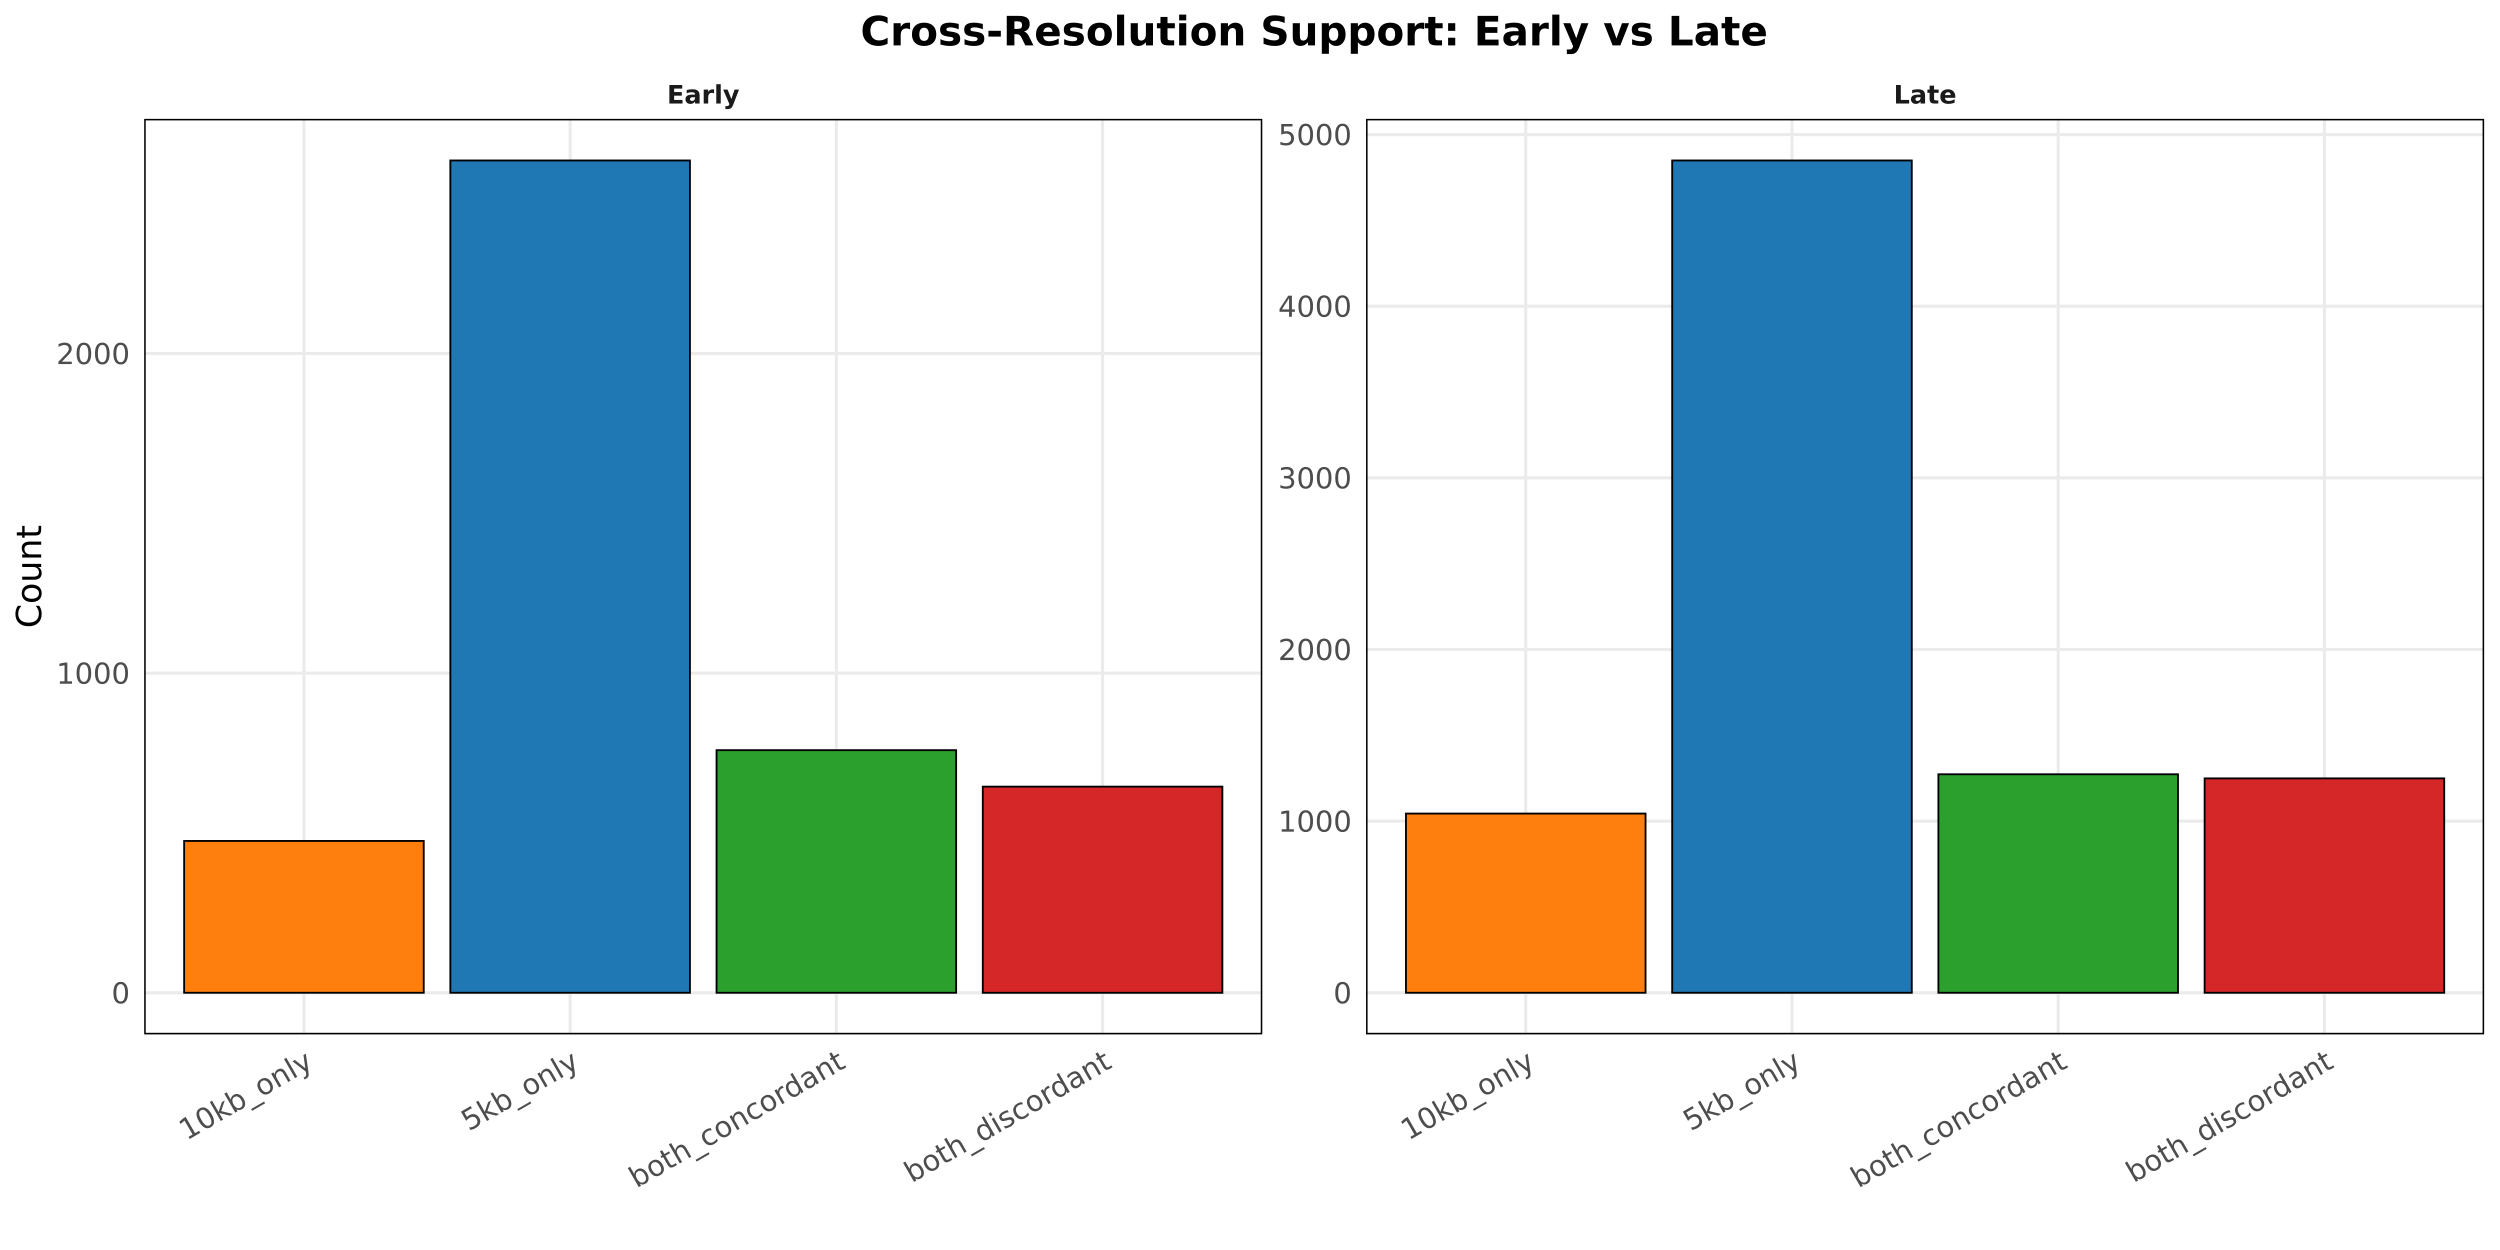
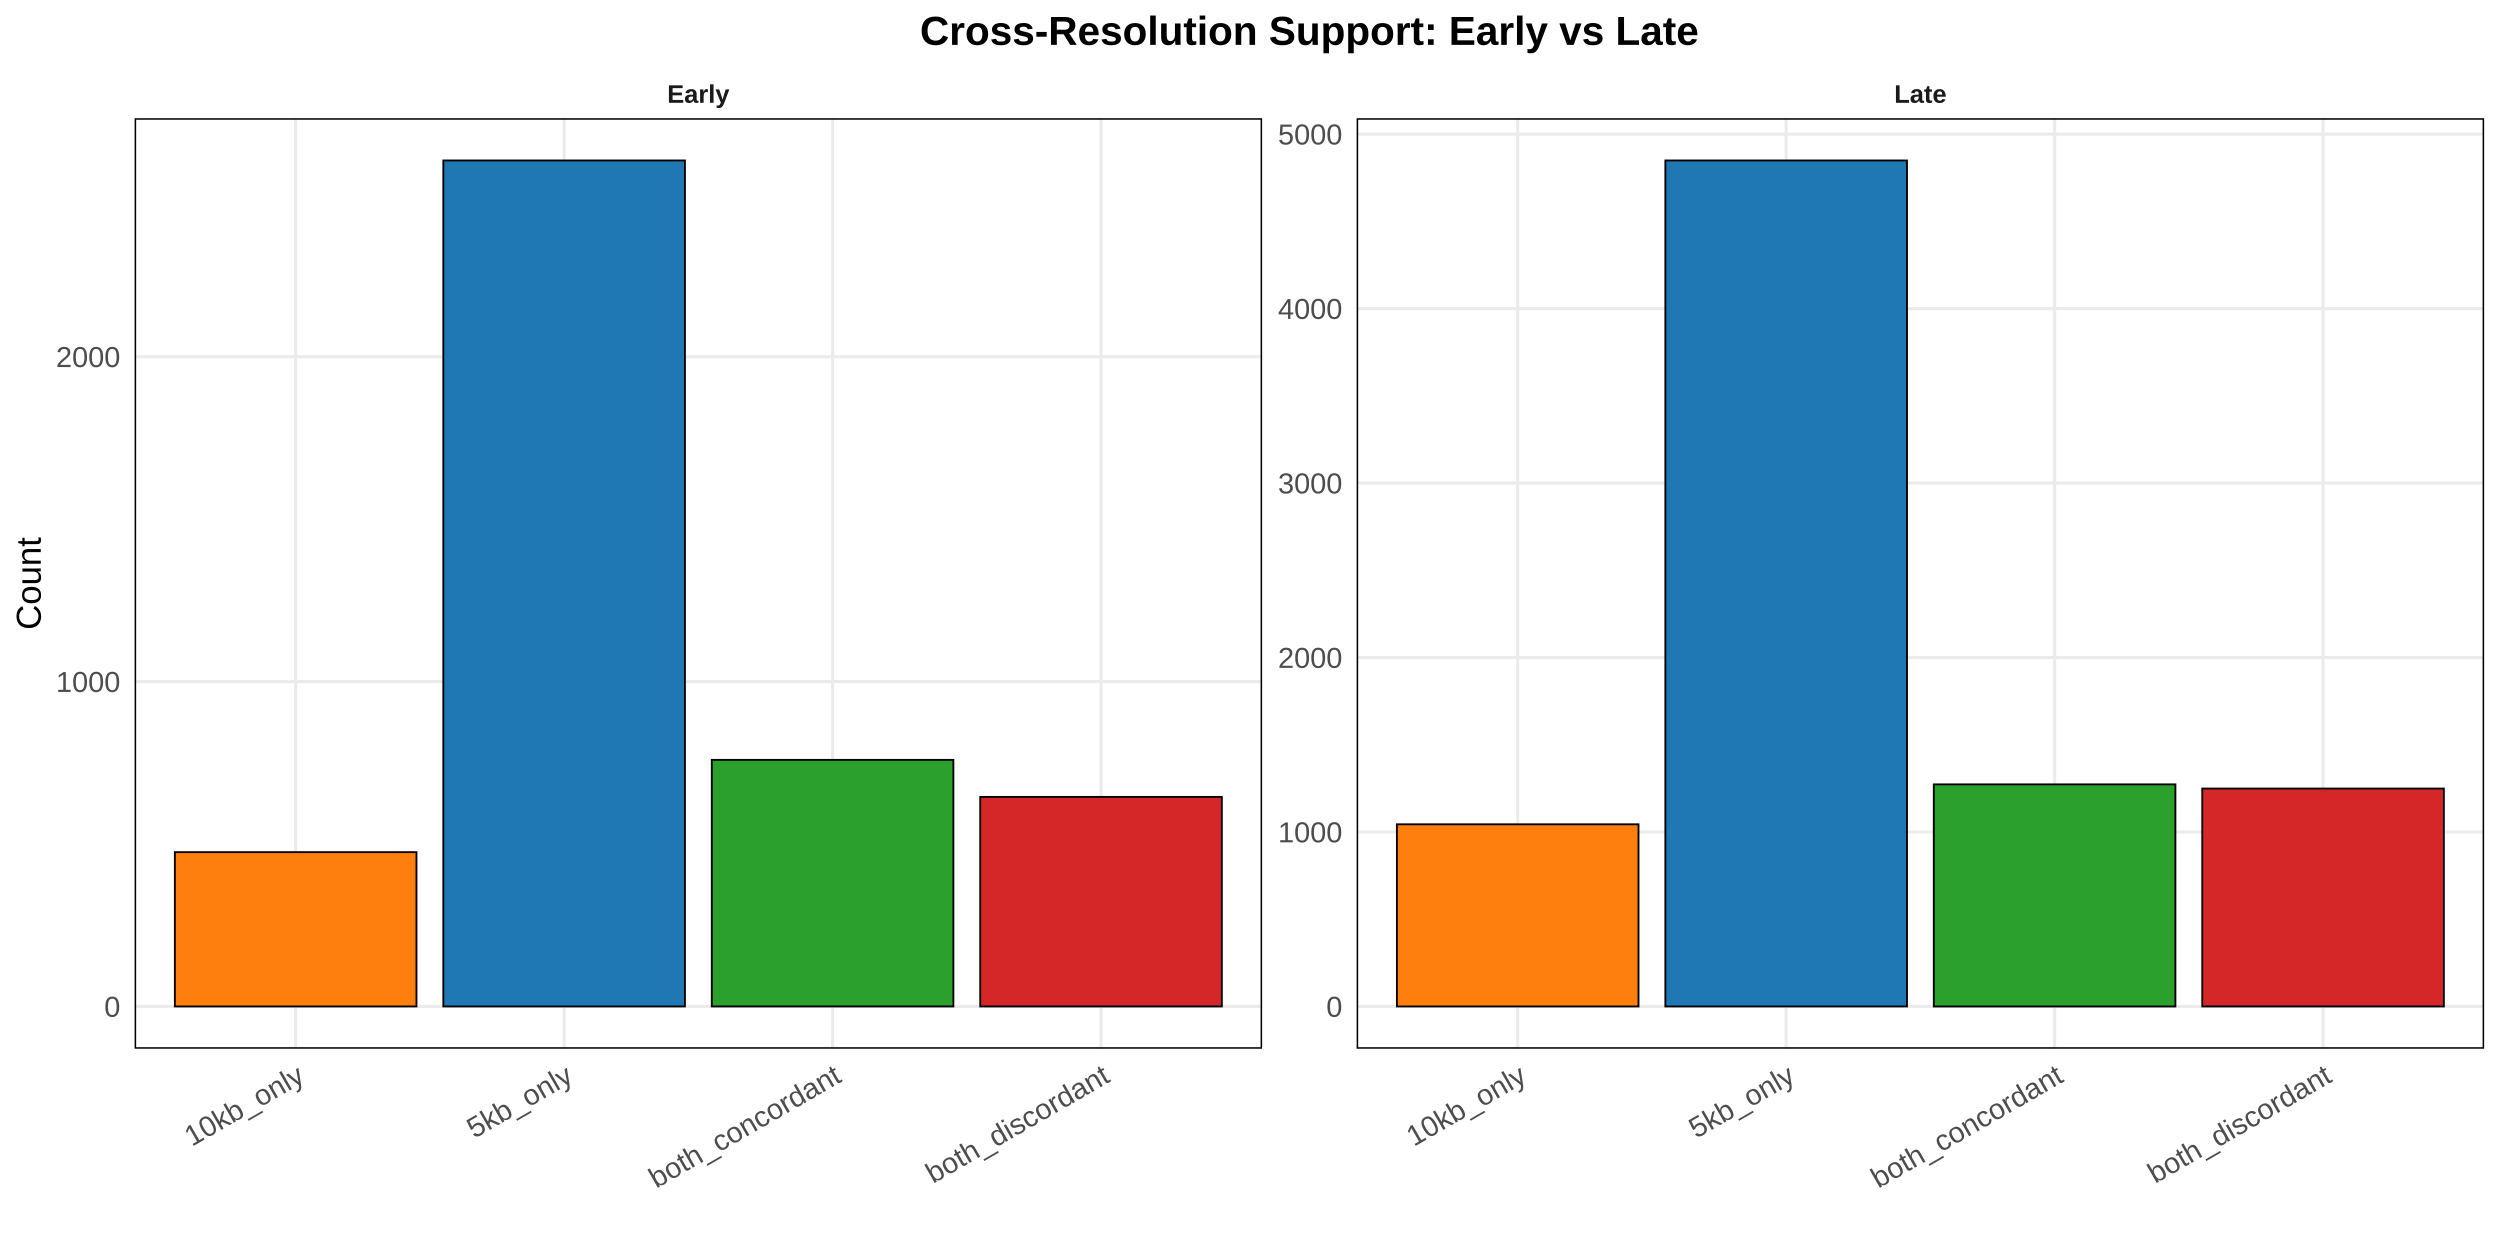
<svg xmlns="http://www.w3.org/2000/svg" width="864.00pt" height="432.00pt" viewBox="0 0 864.00 432.00">
  <g class="svglite">
    <defs>
      <style type="text/css">
    .svglite line, .svglite polyline, .svglite polygon, .svglite path, .svglite rect, .svglite circle {
      fill: none;
      stroke: #000000;
      stroke-linecap: round;
      stroke-linejoin: round;
      stroke-miterlimit: 10.00;
    }
    .svglite text {
      white-space: pre;
    }
    .svglite g.glyphgroup path {
      fill: inherit;
      stroke: none;
    }
  </style>
    </defs>
    <rect width="100%" height="100%" style="stroke: none; fill: #FFFFFF;" />
    <defs>
      <clipPath id="cpMC4wMHw4NjQuMDB8MC4wMHw0MzIuMDA=">
        <rect x="0.00" y="0.00" width="864.00" height="432.00" />
      </clipPath>
    </defs>
    <g clip-path="url(#cpMC4wMHw4NjQuMDB8MC4wMHw0MzIuMDA=)">
      <rect x="-0" y="0" width="864.00" height="432.00" style="stroke-width: 1.07; stroke: none; fill: #FFFFFF;" />
    </g>
    <defs>
-       <clipPath id="cpNDkuODN8NDM2LjI1fDQxLjA4fDM1Ny40OA==">
-         <rect x="49.83" y="41.08" width="386.42" height="316.40" />
+       <clipPath id="cpNDYuNTJ8NDM2LjE5fDQwLjg0fDM2Mi40NQ==">
+         <rect x="46.52" y="40.84" width="389.67" height="321.61" />
      </clipPath>
    </defs>
-     <g clip-path="url(#cpNDkuODN8NDM2LjI1fDQxLjA4fDM1Ny40OA==)">
-       <polyline points="49.83,343.10 436.25,343.10 " style="stroke-width: 1.07; stroke: #EBEBEB; stroke-linecap: butt;" />
-       <polyline points="49.83,232.64 436.25,232.64 " style="stroke-width: 1.07; stroke: #EBEBEB; stroke-linecap: butt;" />
-       <polyline points="49.83,122.18 436.25,122.18 " style="stroke-width: 1.07; stroke: #EBEBEB; stroke-linecap: butt;" />
-       <polyline points="105.04,357.48 105.04,41.08 " style="stroke-width: 1.07; stroke: #EBEBEB; stroke-linecap: butt;" />
-       <polyline points="197.04,357.48 197.04,41.08 " style="stroke-width: 1.07; stroke: #EBEBEB; stroke-linecap: butt;" />
-       <polyline points="289.05,357.48 289.05,41.08 " style="stroke-width: 1.07; stroke: #EBEBEB; stroke-linecap: butt;" />
-       <polyline points="381.05,357.48 381.05,41.08 " style="stroke-width: 1.07; stroke: #EBEBEB; stroke-linecap: butt;" />
-       <rect x="63.64" y="290.63" width="82.80" height="52.47" style="stroke-width: 0.64; stroke-linecap: butt; stroke-linejoin: miter; fill: #FF7F0E;" />
-       <rect x="155.64" y="55.46" width="82.80" height="287.64" style="stroke-width: 0.64; stroke-linecap: butt; stroke-linejoin: miter; fill: #1F77B4;" />
-       <rect x="247.64" y="259.26" width="82.80" height="83.84" style="stroke-width: 0.64; stroke-linecap: butt; stroke-linejoin: miter; fill: #2CA02C;" />
-       <rect x="339.65" y="271.86" width="82.80" height="71.25" style="stroke-width: 0.64; stroke-linecap: butt; stroke-linejoin: miter; fill: #D62728;" />
-       <rect x="49.83" y="41.08" width="386.42" height="316.40" style="stroke-width: 1.07;" />
+     <g clip-path="url(#cpNDYuNTJ8NDM2LjE5fDQwLjg0fDM2Mi40NQ==)">
+       <polyline points="46.52,347.83 436.19,347.83 " style="stroke-width: 1.07; stroke: #EBEBEB; stroke-linecap: butt;" />
+       <polyline points="46.52,235.55 436.19,235.55 " style="stroke-width: 1.07; stroke: #EBEBEB; stroke-linecap: butt;" />
+       <polyline points="46.52,123.28 436.19,123.28 " style="stroke-width: 1.07; stroke: #EBEBEB; stroke-linecap: butt;" />
+       <polyline points="102.18,362.45 102.18,40.84 " style="stroke-width: 1.07; stroke: #EBEBEB; stroke-linecap: butt;" />
+       <polyline points="194.96,362.45 194.96,40.84 " style="stroke-width: 1.07; stroke: #EBEBEB; stroke-linecap: butt;" />
+       <polyline points="287.74,362.45 287.74,40.84 " style="stroke-width: 1.07; stroke: #EBEBEB; stroke-linecap: butt;" />
+       <polyline points="380.52,362.45 380.52,40.84 " style="stroke-width: 1.07; stroke: #EBEBEB; stroke-linecap: butt;" />
+       <rect x="60.43" y="294.50" width="83.50" height="53.33" style="stroke-width: 0.64; stroke-linecap: butt; stroke-linejoin: miter; fill: #FF7F0E;" />
+       <rect x="153.21" y="55.46" width="83.50" height="292.37" style="stroke-width: 0.64; stroke-linecap: butt; stroke-linejoin: miter; fill: #1F77B4;" />
+       <rect x="245.99" y="262.61" width="83.50" height="85.22" style="stroke-width: 0.64; stroke-linecap: butt; stroke-linejoin: miter; fill: #2CA02C;" />
+       <rect x="338.77" y="275.41" width="83.50" height="72.42" style="stroke-width: 0.64; stroke-linecap: butt; stroke-linejoin: miter; fill: #D62728;" />
+       <rect x="46.52" y="40.84" width="389.67" height="321.61" style="stroke-width: 1.07;" />
    </g>
    <g clip-path="url(#cpMC4wMHw4NjQuMDB8MC4wMHw0MzIuMDA=)">
</g>
    <defs>
-       <clipPath id="cpNDcyLjEwfDg1OC41Mnw0MS4wOHwzNTcuNDg=">
-         <rect x="472.10" y="41.08" width="386.42" height="316.40" />
+       <clipPath id="cpNDY4Ljg1fDg1OC41Mnw0MC44NHwzNjIuNDU=">
+         <rect x="468.85" y="40.84" width="389.67" height="321.61" />
      </clipPath>
    </defs>
-     <g clip-path="url(#cpNDcyLjEwfDg1OC41Mnw0MS4wOHwzNTcuNDg=)">
-       <polyline points="472.10,343.10 858.52,343.10 " style="stroke-width: 1.07; stroke: #EBEBEB; stroke-linecap: butt;" />
-       <polyline points="472.10,283.78 858.52,283.78 " style="stroke-width: 1.07; stroke: #EBEBEB; stroke-linecap: butt;" />
-       <polyline points="472.10,224.46 858.52,224.46 " style="stroke-width: 1.07; stroke: #EBEBEB; stroke-linecap: butt;" />
-       <polyline points="472.10,165.14 858.52,165.14 " style="stroke-width: 1.07; stroke: #EBEBEB; stroke-linecap: butt;" />
-       <polyline points="472.10,105.83 858.52,105.83 " style="stroke-width: 1.07; stroke: #EBEBEB; stroke-linecap: butt;" />
-       <polyline points="472.10,46.51 858.52,46.51 " style="stroke-width: 1.07; stroke: #EBEBEB; stroke-linecap: butt;" />
-       <polyline points="527.30,357.48 527.30,41.08 " style="stroke-width: 1.07; stroke: #EBEBEB; stroke-linecap: butt;" />
-       <polyline points="619.31,357.48 619.31,41.08 " style="stroke-width: 1.07; stroke: #EBEBEB; stroke-linecap: butt;" />
-       <polyline points="711.31,357.48 711.31,41.08 " style="stroke-width: 1.07; stroke: #EBEBEB; stroke-linecap: butt;" />
-       <polyline points="803.32,357.48 803.32,41.08 " style="stroke-width: 1.07; stroke: #EBEBEB; stroke-linecap: butt;" />
-       <rect x="485.90" y="281.17" width="82.80" height="61.93" style="stroke-width: 0.64; stroke-linecap: butt; stroke-linejoin: miter; fill: #FF7F0E;" />
-       <rect x="577.91" y="55.46" width="82.80" height="287.64" style="stroke-width: 0.64; stroke-linecap: butt; stroke-linejoin: miter; fill: #1F77B4;" />
-       <rect x="669.91" y="267.59" width="82.80" height="75.51" style="stroke-width: 0.64; stroke-linecap: butt; stroke-linejoin: miter; fill: #2CA02C;" />
-       <rect x="761.92" y="269.01" width="82.80" height="74.09" style="stroke-width: 0.64; stroke-linecap: butt; stroke-linejoin: miter; fill: #D62728;" />
-       <rect x="472.10" y="41.08" width="386.42" height="316.40" style="stroke-width: 1.07;" />
+     <g clip-path="url(#cpNDY4Ljg1fDg1OC41Mnw0MC44NHwzNjIuNDU=)">
+       <polyline points="468.85,347.83 858.52,347.83 " style="stroke-width: 1.07; stroke: #EBEBEB; stroke-linecap: butt;" />
+       <polyline points="468.85,287.54 858.52,287.54 " style="stroke-width: 1.07; stroke: #EBEBEB; stroke-linecap: butt;" />
+       <polyline points="468.85,227.24 858.52,227.24 " style="stroke-width: 1.07; stroke: #EBEBEB; stroke-linecap: butt;" />
+       <polyline points="468.85,166.95 858.52,166.95 " style="stroke-width: 1.07; stroke: #EBEBEB; stroke-linecap: butt;" />
+       <polyline points="468.85,106.65 858.52,106.65 " style="stroke-width: 1.07; stroke: #EBEBEB; stroke-linecap: butt;" />
+       <polyline points="468.85,46.36 858.52,46.36 " style="stroke-width: 1.07; stroke: #EBEBEB; stroke-linecap: butt;" />
+       <polyline points="524.52,362.45 524.52,40.84 " style="stroke-width: 1.07; stroke: #EBEBEB; stroke-linecap: butt;" />
+       <polyline points="617.30,362.45 617.30,40.84 " style="stroke-width: 1.07; stroke: #EBEBEB; stroke-linecap: butt;" />
+       <polyline points="710.07,362.45 710.07,40.84 " style="stroke-width: 1.07; stroke: #EBEBEB; stroke-linecap: butt;" />
+       <polyline points="802.85,362.45 802.85,40.84 " style="stroke-width: 1.07; stroke: #EBEBEB; stroke-linecap: butt;" />
+       <rect x="482.77" y="284.88" width="83.50" height="62.95" style="stroke-width: 0.64; stroke-linecap: butt; stroke-linejoin: miter; fill: #FF7F0E;" />
+       <rect x="575.55" y="55.46" width="83.50" height="292.37" style="stroke-width: 0.64; stroke-linecap: butt; stroke-linejoin: miter; fill: #1F77B4;" />
+       <rect x="668.32" y="271.08" width="83.50" height="76.76" style="stroke-width: 0.64; stroke-linecap: butt; stroke-linejoin: miter; fill: #2CA02C;" />
+       <rect x="761.10" y="272.52" width="83.50" height="75.31" style="stroke-width: 0.64; stroke-linecap: butt; stroke-linejoin: miter; fill: #D62728;" />
+       <rect x="468.85" y="40.84" width="389.67" height="321.61" style="stroke-width: 1.07;" />
    </g>
    <g clip-path="url(#cpMC4wMHw4NjQuMDB8MC4wMHw0MzIuMDA=)">
</g>
    <defs>
-       <clipPath id="cpNDkuODN8NDM2LjI1fDI0LjA3fDQxLjA4">
-         <rect x="49.83" y="24.07" width="386.42" height="17.01" />
+       <clipPath id="cpNDYuNTJ8NDM2LjE5fDIzLjkzfDQwLjg0">
+         <rect x="46.52" y="23.93" width="389.67" height="16.92" />
      </clipPath>
    </defs>
-     <g clip-path="url(#cpNDkuODN8NDM2LjI1fDI0LjA3fDQxLjA4)">
-       <text x="243.04" y="35.78" text-anchor="middle" style="font-size: 8.80px; font-weight: bold;fill: #1A1A1A; font-family: &quot;DejaVu Sans&quot;;" textLength="25.05px" lengthAdjust="spacingAndGlyphs">Early</text>
+     <g clip-path="url(#cpNDYuNTJ8NDM2LjE5fDIzLjkzfDQwLjg0)">
+       <text x="241.35" y="35.53" text-anchor="middle" style="font-size: 8.80px; font-weight: bold;fill: #1A1A1A; font-family: &quot;Arial&quot;;" textLength="21.52px" lengthAdjust="spacingAndGlyphs">Early</text>
    </g>
    <g clip-path="url(#cpMC4wMHw4NjQuMDB8MC4wMHw0MzIuMDA=)">
</g>
    <defs>
-       <clipPath id="cpNDcyLjEwfDg1OC41MnwyNC4wN3w0MS4wOA==">
-         <rect x="472.10" y="24.07" width="386.42" height="17.01" />
+       <clipPath id="cpNDY4Ljg1fDg1OC41MnwyMy45M3w0MC44NA==">
+         <rect x="468.85" y="23.93" width="389.67" height="16.92" />
      </clipPath>
    </defs>
-     <g clip-path="url(#cpNDcyLjEwfDg1OC41MnwyNC4wN3w0MS4wOA==)">
-       <text x="665.31" y="35.78" text-anchor="middle" style="font-size: 8.80px; font-weight: bold;fill: #1A1A1A; font-family: &quot;DejaVu Sans&quot;;" textLength="21.72px" lengthAdjust="spacingAndGlyphs">Late</text>
+     <g clip-path="url(#cpNDY4Ljg1fDg1OC41MnwyMy45M3w0MC44NA==)">
+       <text x="663.69" y="35.53" text-anchor="middle" style="font-size: 8.80px; font-weight: bold;fill: #1A1A1A; font-family: &quot;Arial&quot;;" textLength="18.08px" lengthAdjust="spacingAndGlyphs">Late</text>
    </g>
    <g clip-path="url(#cpMC4wMHw4NjQuMDB8MC4wMHw0MzIuMDA=)">
-       <text transform="translate(108.68,368.73) rotate(-30)" text-anchor="end" style="font-size: 10.00px;fill: #4D4D4D; font-family: &quot;DejaVu Sans&quot;;" textLength="51.03px" lengthAdjust="spacingAndGlyphs">10kb_only</text>
-       <text transform="translate(200.69,368.73) rotate(-30)" text-anchor="end" style="font-size: 10.00px;fill: #4D4D4D; font-family: &quot;DejaVu Sans&quot;;" textLength="44.67px" lengthAdjust="spacingAndGlyphs">5kb_only</text>
-       <text transform="translate(292.69,368.73) rotate(-30)" text-anchor="end" style="font-size: 10.00px;fill: #4D4D4D; font-family: &quot;DejaVu Sans&quot;;" textLength="84.00px" lengthAdjust="spacingAndGlyphs">both_concordant</text>
-       <text transform="translate(384.70,368.73) rotate(-30)" text-anchor="end" style="font-size: 10.00px;fill: #4D4D4D; font-family: &quot;DejaVu Sans&quot;;" textLength="80.36px" lengthAdjust="spacingAndGlyphs">both_discordant</text>
-       <text transform="translate(530.95,368.73) rotate(-30)" text-anchor="end" style="font-size: 10.00px;fill: #4D4D4D; font-family: &quot;DejaVu Sans&quot;;" textLength="51.03px" lengthAdjust="spacingAndGlyphs">10kb_only</text>
-       <text transform="translate(622.96,368.73) rotate(-30)" text-anchor="end" style="font-size: 10.00px;fill: #4D4D4D; font-family: &quot;DejaVu Sans&quot;;" textLength="44.67px" lengthAdjust="spacingAndGlyphs">5kb_only</text>
-       <text transform="translate(714.96,368.73) rotate(-30)" text-anchor="end" style="font-size: 10.00px;fill: #4D4D4D; font-family: &quot;DejaVu Sans&quot;;" textLength="84.00px" lengthAdjust="spacingAndGlyphs">both_concordant</text>
-       <text transform="translate(806.96,368.73) rotate(-30)" text-anchor="end" style="font-size: 10.00px;fill: #4D4D4D; font-family: &quot;DejaVu Sans&quot;;" textLength="80.36px" lengthAdjust="spacingAndGlyphs">both_discordant</text>
-       <text x="467.17" y="346.75" text-anchor="end" style="font-size: 10.00px;fill: #4D4D4D; font-family: &quot;DejaVu Sans&quot;;" textLength="6.36px" lengthAdjust="spacingAndGlyphs">0</text>
-       <text x="467.17" y="287.43" text-anchor="end" style="font-size: 10.00px;fill: #4D4D4D; font-family: &quot;DejaVu Sans&quot;;" textLength="25.44px" lengthAdjust="spacingAndGlyphs">1000</text>
-       <text x="467.17" y="228.11" text-anchor="end" style="font-size: 10.00px;fill: #4D4D4D; font-family: &quot;DejaVu Sans&quot;;" textLength="25.44px" lengthAdjust="spacingAndGlyphs">2000</text>
-       <text x="467.17" y="168.79" text-anchor="end" style="font-size: 10.00px;fill: #4D4D4D; font-family: &quot;DejaVu Sans&quot;;" textLength="25.44px" lengthAdjust="spacingAndGlyphs">3000</text>
-       <text x="467.17" y="109.47" text-anchor="end" style="font-size: 10.00px;fill: #4D4D4D; font-family: &quot;DejaVu Sans&quot;;" textLength="25.44px" lengthAdjust="spacingAndGlyphs">4000</text>
-       <text x="467.17" y="50.15" text-anchor="end" style="font-size: 10.00px;fill: #4D4D4D; font-family: &quot;DejaVu Sans&quot;;" textLength="25.44px" lengthAdjust="spacingAndGlyphs">5000</text>
-       <text x="44.90" y="346.75" text-anchor="end" style="font-size: 10.00px;fill: #4D4D4D; font-family: &quot;DejaVu Sans&quot;;" textLength="6.36px" lengthAdjust="spacingAndGlyphs">0</text>
-       <text x="44.90" y="236.29" text-anchor="end" style="font-size: 10.00px;fill: #4D4D4D; font-family: &quot;DejaVu Sans&quot;;" textLength="25.44px" lengthAdjust="spacingAndGlyphs">1000</text>
-       <text x="44.90" y="125.83" text-anchor="end" style="font-size: 10.00px;fill: #4D4D4D; font-family: &quot;DejaVu Sans&quot;;" textLength="25.44px" lengthAdjust="spacingAndGlyphs">2000</text>
-       <text transform="translate(14.23,199.28) rotate(-90)" text-anchor="middle" style="font-size: 12.00px; font-family: &quot;DejaVu Sans&quot;;" textLength="35.64px" lengthAdjust="spacingAndGlyphs">Count</text>
-       <text x="454.18" y="15.68" text-anchor="middle" style="font-size: 14.00px; font-weight: bold; font-family: &quot;DejaVu Sans&quot;;" textLength="313.61px" lengthAdjust="spacingAndGlyphs">Cross-Resolution Support: Early vs Late</text>
+       <text transform="translate(105.77,373.59) rotate(-30)" text-anchor="end" style="font-size: 10.00px;fill: #4D4D4D; font-family: &quot;Arial&quot;;" textLength="45.59px" lengthAdjust="spacingAndGlyphs">10kb_only</text>
+       <text transform="translate(198.55,373.59) rotate(-30)" text-anchor="end" style="font-size: 10.00px;fill: #4D4D4D; font-family: &quot;Arial&quot;;" textLength="40.03px" lengthAdjust="spacingAndGlyphs">5kb_only</text>
+       <text transform="translate(291.32,373.59) rotate(-30)" text-anchor="end" style="font-size: 10.00px;fill: #4D4D4D; font-family: &quot;Arial&quot;;" textLength="74.52px" lengthAdjust="spacingAndGlyphs">both_concordant</text>
+       <text transform="translate(384.10,373.59) rotate(-30)" text-anchor="end" style="font-size: 10.00px;fill: #4D4D4D; font-family: &quot;Arial&quot;;" textLength="71.17px" lengthAdjust="spacingAndGlyphs">both_discordant</text>
+       <text transform="translate(528.10,373.59) rotate(-30)" text-anchor="end" style="font-size: 10.00px;fill: #4D4D4D; font-family: &quot;Arial&quot;;" textLength="45.59px" lengthAdjust="spacingAndGlyphs">10kb_only</text>
+       <text transform="translate(620.88,373.59) rotate(-30)" text-anchor="end" style="font-size: 10.00px;fill: #4D4D4D; font-family: &quot;Arial&quot;;" textLength="40.03px" lengthAdjust="spacingAndGlyphs">5kb_only</text>
+       <text transform="translate(713.66,373.59) rotate(-30)" text-anchor="end" style="font-size: 10.00px;fill: #4D4D4D; font-family: &quot;Arial&quot;;" textLength="74.52px" lengthAdjust="spacingAndGlyphs">both_concordant</text>
+       <text transform="translate(806.44,373.59) rotate(-30)" text-anchor="end" style="font-size: 10.00px;fill: #4D4D4D; font-family: &quot;Arial&quot;;" textLength="71.17px" lengthAdjust="spacingAndGlyphs">both_discordant</text>
+       <text x="463.92" y="351.41" text-anchor="end" style="font-size: 10.00px;fill: #4D4D4D; font-family: &quot;Arial&quot;;" textLength="5.56px" lengthAdjust="spacingAndGlyphs">0</text>
+       <text x="463.92" y="291.12" text-anchor="end" style="font-size: 10.00px;fill: #4D4D4D; font-family: &quot;Arial&quot;;" textLength="22.25px" lengthAdjust="spacingAndGlyphs">1000</text>
+       <text x="463.92" y="230.82" text-anchor="end" style="font-size: 10.00px;fill: #4D4D4D; font-family: &quot;Arial&quot;;" textLength="22.25px" lengthAdjust="spacingAndGlyphs">2000</text>
+       <text x="463.92" y="170.53" text-anchor="end" style="font-size: 10.00px;fill: #4D4D4D; font-family: &quot;Arial&quot;;" textLength="22.25px" lengthAdjust="spacingAndGlyphs">3000</text>
+       <text x="463.92" y="110.23" text-anchor="end" style="font-size: 10.00px;fill: #4D4D4D; font-family: &quot;Arial&quot;;" textLength="22.25px" lengthAdjust="spacingAndGlyphs">4000</text>
+       <text x="463.92" y="49.94" text-anchor="end" style="font-size: 10.00px;fill: #4D4D4D; font-family: &quot;Arial&quot;;" textLength="22.25px" lengthAdjust="spacingAndGlyphs">5000</text>
+       <text x="41.59" y="351.41" text-anchor="end" style="font-size: 10.00px;fill: #4D4D4D; font-family: &quot;Arial&quot;;" textLength="5.56px" lengthAdjust="spacingAndGlyphs">0</text>
+       <text x="41.59" y="239.14" text-anchor="end" style="font-size: 10.00px;fill: #4D4D4D; font-family: &quot;Arial&quot;;" textLength="22.25px" lengthAdjust="spacingAndGlyphs">1000</text>
+       <text x="41.59" y="126.86" text-anchor="end" style="font-size: 10.00px;fill: #4D4D4D; font-family: &quot;Arial&quot;;" textLength="22.25px" lengthAdjust="spacingAndGlyphs">2000</text>
+       <text transform="translate(14.08,201.65) rotate(-90)" text-anchor="middle" style="font-size: 12.00px; font-family: &quot;Arial&quot;;" textLength="32.02px" lengthAdjust="spacingAndGlyphs">Count</text>
+       <text x="452.52" y="15.50" text-anchor="middle" style="font-size: 14.00px; font-weight: bold; font-family: &quot;Arial&quot;;" textLength="269.06px" lengthAdjust="spacingAndGlyphs">Cross-Resolution Support: Early vs Late</text>
    </g>
  </g>
</svg>
